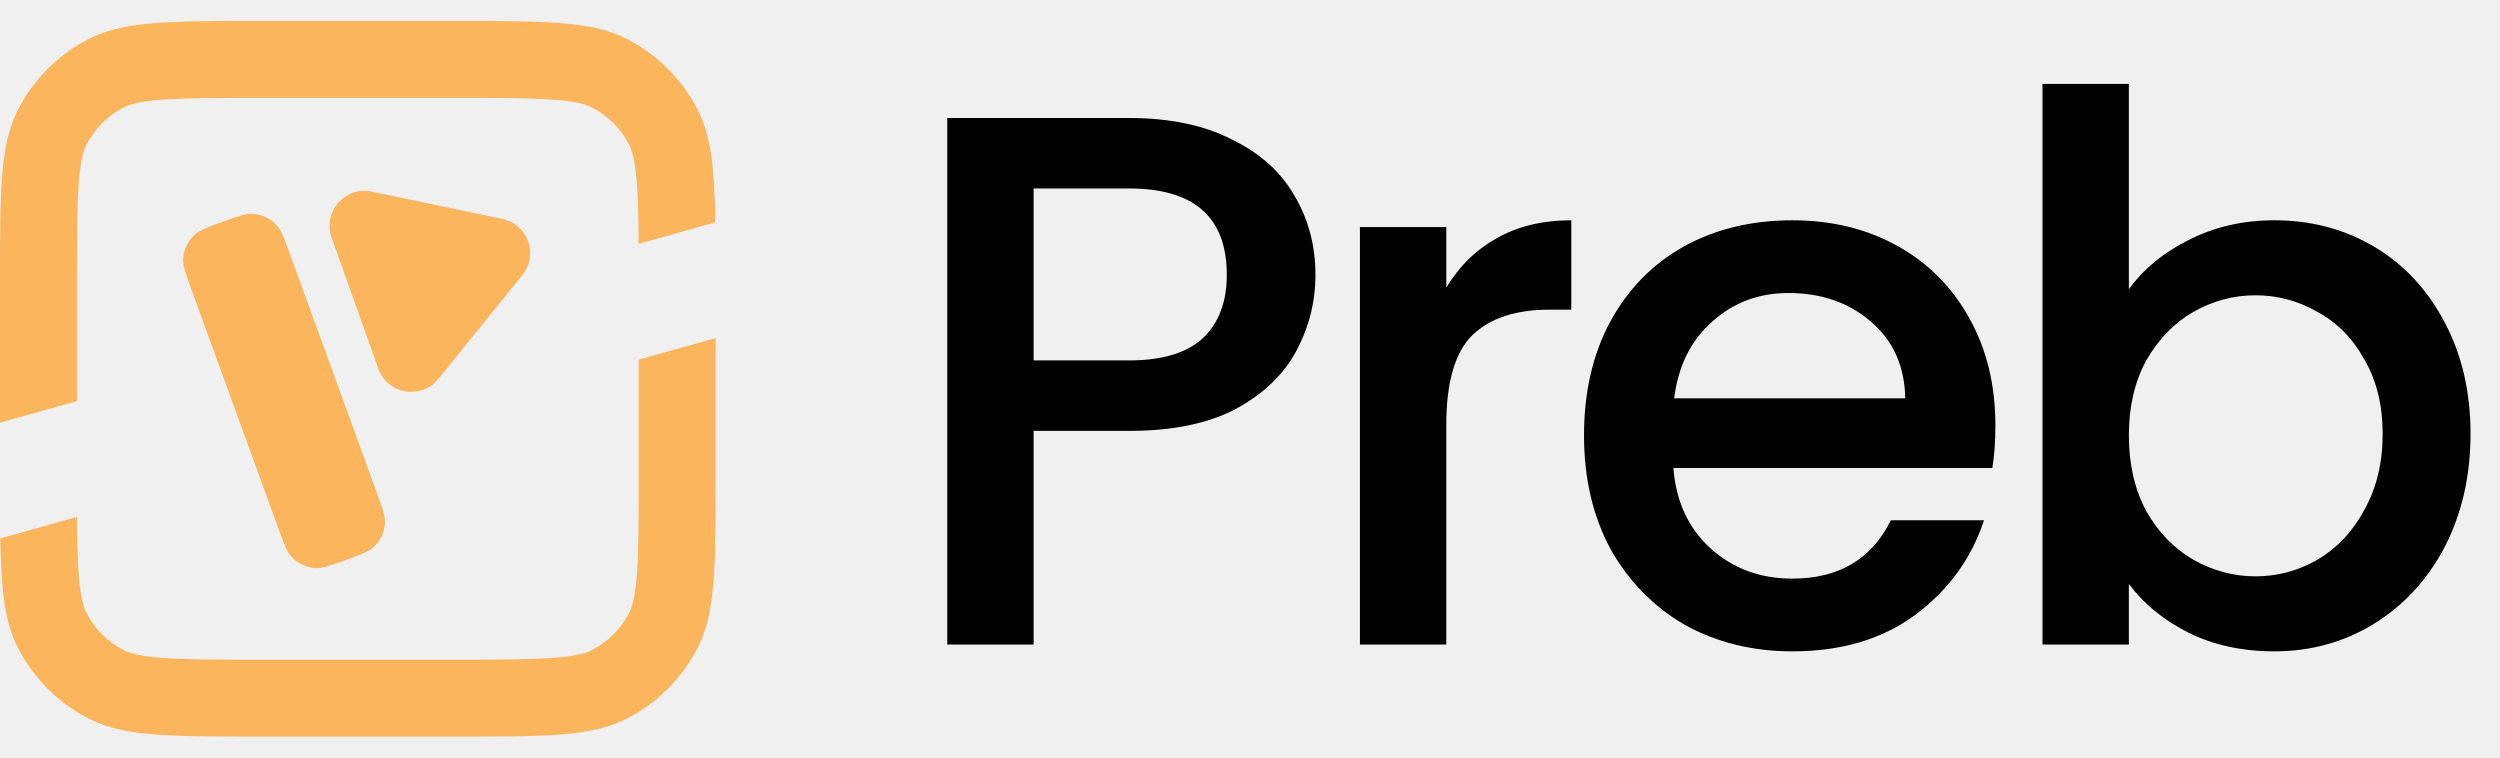
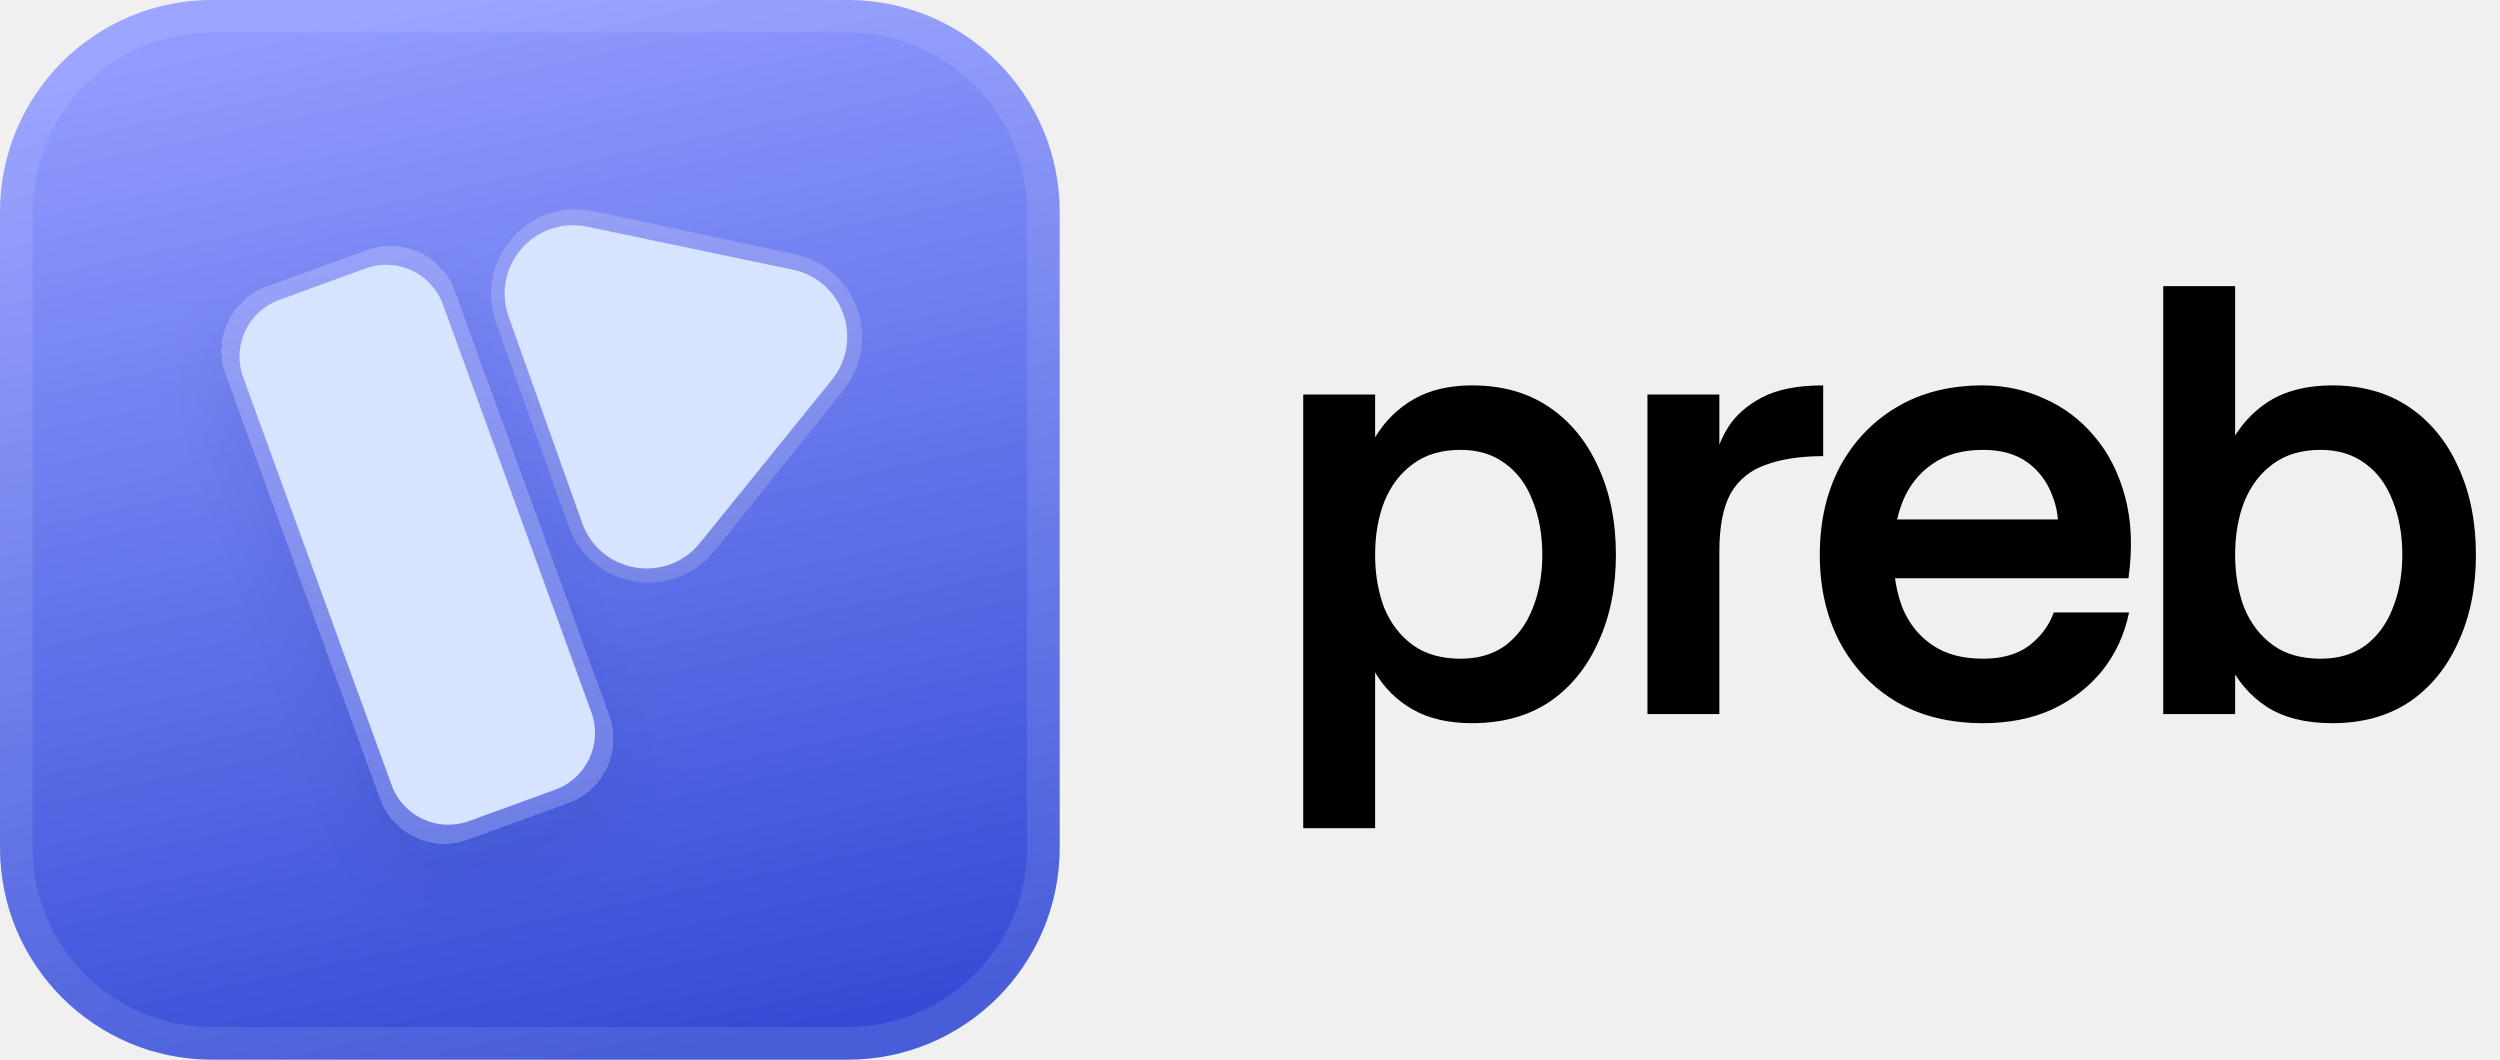
- <svg xmlns="http://www.w3.org/2000/svg" width="2145" height="650" viewBox="0 0 2145 650" fill="none">
-   <path d="M190.92 190.366C203.99 185.609 210.525 183.23 216.457 183.477C224.447 183.811 231.973 187.321 237.364 193.227C241.367 197.612 243.745 204.147 248.502 217.217L323.393 422.976C328.15 436.046 330.528 442.581 330.28 448.513C329.947 456.503 326.437 464.029 320.531 469.42C316.146 473.422 309.611 475.801 296.541 480.558C283.471 485.315 276.936 487.694 271.004 487.447C263.014 487.114 255.489 483.603 250.098 477.697C246.095 473.312 243.716 466.777 238.959 453.708L164.068 247.948C159.311 234.878 156.933 228.343 157.181 222.411C157.514 214.421 161.024 206.896 166.93 201.505C171.315 197.502 177.85 195.123 190.92 190.366ZM284.514 203.808C276.651 181.742 295.983 159.581 318.913 164.375L431 187.808C452.963 192.4 462.296 218.596 448.185 236.041L376.169 325.07C361.436 343.283 332.446 338.339 324.584 316.272L284.514 203.808Z" fill="#FBB55C" />
-   <path d="M614 408C614 486.407 614 525.611 598.741 555.559L598.105 556.79C584.648 582.569 563.49 603.529 537.559 616.741L536.148 617.445C506.377 632 467.182 632 390 632H224L209.751 631.996C141.879 631.941 105.733 631.076 77.852 617.445L76.441 616.741C50.099 603.319 28.681 581.901 15.259 555.559C3.985 533.433 1.043 506.254 0.274 461.946L66.072 443.522C66.207 464.91 66.591 481.141 67.689 494.577C69.262 513.841 71.967 521.477 74.065 525.596C81.16 539.519 92.481 550.84 106.404 557.935C110.523 560.033 118.159 562.738 137.423 564.312C157.457 565.948 183.707 566 224 566H390C430.293 566 456.543 565.948 476.577 564.312C495.841 562.738 503.477 560.033 507.596 557.935C521.519 550.84 532.84 539.519 539.935 525.596C542.033 521.477 544.738 513.841 546.312 494.577C547.948 474.543 548 448.293 548 408V308.574L614 290.093V408ZM390 18C468.407 18 507.611 18 537.559 33.259C563.901 46.681 585.319 68.099 598.741 94.441C610.244 117.017 613.074 144.854 613.771 190.779L547.943 209.213C547.824 186.465 547.456 169.426 546.312 155.423C544.738 136.159 542.033 128.523 539.935 124.404C532.84 110.481 521.519 99.16 507.596 92.065C503.477 89.967 495.841 87.262 476.577 85.689C456.543 84.052 430.293 84 390 84H224C183.707 84 157.457 84.052 137.423 85.689C118.159 87.262 110.523 89.967 106.404 92.065C92.481 99.16 81.16 110.481 74.065 124.404C71.967 128.523 69.262 136.159 67.689 155.423C66.052 175.457 66 201.707 66 242V344.165L0 362.646V242C0 164.818 -0 125.623 14.555 95.852L15.259 94.441C28.471 68.51 49.431 47.352 75.21 33.895L76.441 33.259C104.517 18.953 140.729 18.06 209.751 18.004L224 18H390Z" fill="#FBB55C" />
-   <path d="M1128.65 235.8C1128.65 258.767 1123.23 280.433 1112.4 300.8C1101.57 321.167 1084.23 337.85 1060.4 350.85C1036.57 363.417 1006.02 369.7 968.75 369.7H886.85V553H812.75V101.25H968.75C1003.42 101.25 1032.67 107.317 1056.5 119.45C1080.77 131.15 1098.75 147.183 1110.45 167.55C1122.58 187.917 1128.65 210.667 1128.65 235.8ZM968.75 309.25C996.917 309.25 1017.93 302.967 1031.8 290.4C1045.67 277.4 1052.6 259.2 1052.6 235.8C1052.6 186.4 1024.65 161.7 968.75 161.7H886.85V309.25H968.75ZM1240.92 246.85C1251.76 228.65 1266.06 214.567 1283.82 204.6C1302.02 194.2 1323.47 189 1348.17 189V265.7H1329.32C1300.29 265.7 1278.19 273.067 1263.02 287.8C1248.29 302.533 1240.92 328.1 1240.92 364.5V553H1166.82V194.85H1240.92V246.85ZM1712.04 365.15C1712.04 378.583 1711.17 390.717 1709.44 401.55H1435.79C1437.95 430.15 1448.57 453.117 1467.64 470.45C1486.7 487.783 1510.1 496.45 1537.84 496.45C1577.7 496.45 1605.87 479.767 1622.34 446.4H1702.29C1691.45 479.333 1671.74 506.417 1643.14 527.65C1614.97 548.45 1579.87 558.85 1537.84 558.85C1503.6 558.85 1472.84 551.267 1445.54 536.1C1418.67 520.5 1397.44 498.833 1381.84 471.1C1366.67 442.933 1359.09 410.433 1359.09 373.6C1359.09 336.767 1366.45 304.483 1381.19 276.75C1396.35 248.583 1417.37 226.917 1444.24 211.75C1471.54 196.583 1502.74 189 1537.84 189C1571.64 189 1601.75 196.367 1628.19 211.1C1654.62 225.833 1675.2 246.633 1689.94 273.5C1704.67 299.933 1712.04 330.483 1712.04 365.15ZM1634.69 341.75C1634.25 314.45 1624.5 292.567 1605.44 276.1C1586.37 259.633 1562.75 251.4 1534.59 251.4C1509.02 251.4 1487.14 259.633 1468.94 276.1C1450.74 292.133 1439.9 314.017 1436.44 341.75H1634.69ZM1826.56 248.15C1839.12 230.817 1856.24 216.733 1877.91 205.9C1900.01 194.633 1924.49 189 1951.36 189C1982.99 189 2011.59 196.583 2037.16 211.75C2062.72 226.917 2082.87 248.583 2097.61 276.75C2112.34 304.483 2119.71 336.333 2119.71 372.3C2119.71 408.267 2112.34 440.55 2097.61 469.15C2082.87 497.317 2062.51 519.417 2036.51 535.45C2010.94 551.05 1982.56 558.85 1951.36 558.85C1923.62 558.85 1898.92 553.433 1877.26 542.6C1856.02 531.767 1839.12 517.9 1826.56 501V553H1752.46V72H1826.56V248.15ZM2044.31 372.3C2044.31 347.6 2039.11 326.367 2028.71 308.6C2018.74 290.4 2005.31 276.75 1988.41 267.65C1971.94 258.117 1954.17 253.35 1935.11 253.35C1916.47 253.35 1898.71 258.117 1881.81 267.65C1865.34 277.183 1851.91 291.05 1841.51 309.25C1831.54 327.45 1826.56 348.9 1826.56 373.6C1826.56 398.3 1831.54 419.967 1841.51 438.6C1851.91 456.8 1865.34 470.667 1881.81 480.2C1898.71 489.733 1916.47 494.5 1935.11 494.5C1954.17 494.5 1971.94 489.733 1988.41 480.2C2005.31 470.233 2018.74 455.933 2028.71 437.3C2039.11 418.667 2044.31 397 2044.31 372.3Z" fill="black" />
+ <svg xmlns="http://www.w3.org/2000/svg" width="3067" height="1300" viewBox="0 0 3067 1300" fill="none">
+   <path d="M1806 887.2C1777.07 887.2 1752.8 881.6 1733.2 870.4C1713.6 859.2 1698.2 844.033 1687 824.9V536.5C1699.13 516.433 1715 500.8 1734.6 489.6C1754.2 478.4 1778 472.8 1806 472.8C1842.87 472.8 1874.37 481.667 1900.5 499.4C1926.63 517.133 1946.7 541.633 1960.7 572.9C1975.17 604.167 1982.4 640.1 1982.4 680.7C1982.4 720.833 1975.17 756.533 1960.7 787.8C1946.7 819.067 1926.63 843.567 1900.5 861.3C1874.37 878.567 1842.87 887.2 1806 887.2ZM1598.8 1016V484H1687V1016H1598.8ZM1792 808.1C1813.47 808.1 1831.67 802.733 1846.6 792C1861.53 780.8 1872.73 765.633 1880.2 746.5C1888.13 726.9 1892.1 704.967 1892.1 680.7C1892.1 655.967 1888.13 633.8 1880.2 614.2C1872.73 594.6 1861.53 579.433 1846.6 568.7C1831.67 557.5 1813.47 551.9 1792 551.9C1768.2 551.9 1748.6 557.733 1733.2 569.4C1717.8 580.6 1706.13 596 1698.2 615.6C1690.73 634.733 1687 656.433 1687 680.7C1687 704.5 1690.73 726.2 1698.2 745.8C1706.13 764.933 1717.8 780.1 1733.2 791.3C1748.6 802.5 1768.2 808.1 1792 808.1ZM2021.09 484H2109.29V876H2021.09V484ZM2109.29 677.2L2098.79 612.1C2098.79 599.967 2099.96 585.967 2102.29 570.1C2105.09 554.233 2110.92 539.067 2119.79 524.6C2129.12 509.667 2143.12 497.3 2161.79 487.5C2180.46 477.7 2205.42 472.8 2236.69 472.8V559.6C2209.16 559.6 2185.82 563.1 2166.69 570.1C2147.56 576.633 2133.09 588.3 2123.29 605.1C2113.96 621.9 2109.29 645.933 2109.29 677.2ZM2432.72 887.2C2392.12 887.2 2356.89 878.567 2327.02 861.3C2297.16 843.567 2273.82 819.067 2257.02 787.8C2240.69 756.533 2232.52 720.833 2232.52 680.7C2232.52 640.1 2240.69 604.167 2257.02 572.9C2273.82 541.633 2297.16 517.133 2327.02 499.4C2356.89 481.667 2392.12 472.8 2432.72 472.8C2459.32 472.8 2484.29 478.167 2507.62 488.9C2531.42 499.167 2551.96 514.567 2569.22 535.1C2586.49 555.167 2599.09 579.9 2607.02 609.3C2614.96 638.7 2616.36 672.067 2611.22 709.4H2282.92V637.3H2556.62L2524.42 657.6C2526.29 639.867 2523.96 623.067 2517.42 607.2C2511.36 590.867 2501.32 577.567 2487.32 567.3C2473.32 557.033 2455.12 551.9 2432.72 551.9C2407.52 551.9 2386.76 557.733 2370.42 569.4C2354.09 580.6 2341.96 596 2334.02 615.6C2326.56 634.733 2322.82 656.433 2322.82 680.7C2322.82 704.5 2326.56 726.2 2334.02 745.8C2341.96 764.933 2354.09 780.1 2370.42 791.3C2386.76 802.5 2407.52 808.1 2432.72 808.1C2456.06 808.1 2474.96 802.733 2489.42 792C2503.89 780.8 2513.92 767.267 2519.52 751.4H2611.92C2606.32 778.467 2595.36 802.267 2579.02 822.8C2562.69 842.867 2542.16 858.733 2517.42 870.4C2492.69 881.6 2464.46 887.2 2432.72 887.2ZM2861.06 887.2C2828.39 887.2 2801.56 880.433 2780.56 866.9C2760.03 853.367 2744.16 834.7 2732.96 810.9C2722.23 787.1 2714.99 760.267 2711.26 730.4L2709.86 632.4C2714.53 599.733 2722.69 571.5 2734.36 547.7C2746.49 523.9 2762.83 505.467 2783.36 492.4C2804.36 479.333 2830.26 472.8 2861.06 472.8C2897.93 472.8 2929.43 481.667 2955.56 499.4C2981.69 517.133 3001.76 541.633 3015.76 572.9C3030.23 604.167 3037.46 640.1 3037.46 680.7C3037.46 720.833 3030.23 756.533 3015.76 787.8C3001.76 819.067 2981.69 843.567 2955.56 861.3C2929.43 878.567 2897.93 887.2 2861.06 887.2ZM2653.86 876V351H2742.06V876H2653.86ZM2847.06 808.1C2868.53 808.1 2886.73 802.733 2901.66 792C2916.59 780.8 2927.79 765.633 2935.26 746.5C2943.19 726.9 2947.16 704.967 2947.16 680.7C2947.16 655.967 2943.19 633.8 2935.26 614.2C2927.79 594.6 2916.59 579.433 2901.66 568.7C2886.73 557.5 2868.53 551.9 2847.06 551.9C2823.26 551.9 2803.66 557.733 2788.26 569.4C2772.86 580.6 2761.19 596 2753.26 615.6C2745.79 634.733 2742.06 656.433 2742.06 680.7C2742.06 704.5 2745.79 726.2 2753.26 745.8C2761.19 764.933 2772.86 780.1 2788.26 791.3C2803.66 802.5 2823.26 808.1 2847.06 808.1Z" fill="black" />
+   <rect width="1300" height="1300" rx="260" fill="url(#paint0_linear_1071_4)" />
+   <rect x="20" y="20" width="1260" height="1260" rx="240" stroke="white" stroke-opacity="0.1" stroke-width="40" />
+   <g filter="url(#filter0_d_1071_4)">
+     <rect x="529.229" y="278" width="722.072" height="299.278" rx="84" transform="rotate(70 529.229 278)" fill="white" fill-opacity="0.2" shape-rendering="crispEdges" />
+   </g>
+   <rect x="518.1" y="304" width="680.456" height="260.83" rx="74" transform="rotate(70 518.1 304)" fill="url(#paint1_linear_1071_4)" />
+   <path d="M950.595 306.596C972.258 311.23 983.089 313.546 990.524 316.374C1050.37 339.131 1075.64 410.043 1043.66 465.516C1039.69 472.408 1032.77 481.051 1018.91 498.338L894.187 653.993C879.071 672.858 871.513 682.29 865.361 687.862C815.549 732.979 736.666 719.712 704.354 660.783C700.363 653.505 696.306 642.119 688.192 619.347L617.868 421.974C609.755 399.202 605.698 387.816 604.188 379.655C591.958 313.57 644.679 253.412 711.797 256.867C720.087 257.294 731.906 259.822 755.546 264.878L950.595 306.596Z" fill="url(#paint2_linear_1071_4)" fill-opacity="0.2" />
+   <path d="M972.525 330.834C1034.02 343.691 1060.15 417.037 1020.64 465.884L858.61 666.197C817.359 717.193 736.189 703.349 714.174 641.562L624.017 388.524C602.002 326.737 656.131 264.685 720.335 278.108L972.525 330.834Z" fill="url(#paint3_linear_1071_4)" />
+   <defs>
+     <filter id="filter0_d_1071_4" x="187.449" y="267.45" width="649.293" height="901.984" filterUnits="userSpaceOnUse" color-interpolation-filters="sRGB">
+       <feFlood flood-opacity="0" result="BackgroundImageFix" />
+       <feColorMatrix in="SourceAlpha" type="matrix" values="0 0 0 0 0 0 0 0 0 0 0 0 0 0 0 0 0 0 127 0" result="hardAlpha" />
+       <feMorphology radius="10" operator="dilate" in="SourceAlpha" result="effect1_dropShadow_1071_4" />
+       <feOffset dy="50" />
+       <feGaussianBlur stdDeviation="37.5" />
+       <feComposite in2="hardAlpha" operator="out" />
+       <feColorMatrix type="matrix" values="0 0 0 0 0 0 0 0 0 0.045 0 0 0 0 0.223 0 0 0 0.25 0" />
+       <feBlend mode="normal" in2="BackgroundImageFix" result="effect1_dropShadow_1071_4" />
+       <feBlend mode="normal" in="SourceGraphic" in2="effect1_dropShadow_1071_4" result="shape" />
+     </filter>
+     <linearGradient id="paint0_linear_1071_4" x1="513.649" y1="-5.47231e-06" x2="786.351" y2="1300" gradientUnits="userSpaceOnUse">
+       <stop stop-color="#919BFF" />
+       <stop offset="1" stop-color="#344CD5" />
+     </linearGradient>
+     <linearGradient id="paint1_linear_1071_4" x1="444.127" y1="283.567" x2="1073.74" y2="109.062" gradientUnits="userSpaceOnUse">
+       <stop stop-color="#D6E4FF" />
+       <stop offset="1" stop-color="#D6E4FF" />
+     </linearGradient>
+     <linearGradient id="paint2_linear_1071_4" x1="811.682" y1="72.941" x2="842.104" y2="851.79" gradientUnits="userSpaceOnUse">
+       <stop stop-color="white" />
+       <stop offset="1" stop-color="#DDDDDD" />
+     </linearGradient>
+     <linearGradient id="paint3_linear_1071_4" x1="684.115" y1="161.494" x2="912.032" y2="777.156" gradientUnits="userSpaceOnUse">
+       <stop stop-color="#D6E4FF" />
+       <stop offset="1" stop-color="#D6E4FF" />
+     </linearGradient>
+   </defs>
</svg>
